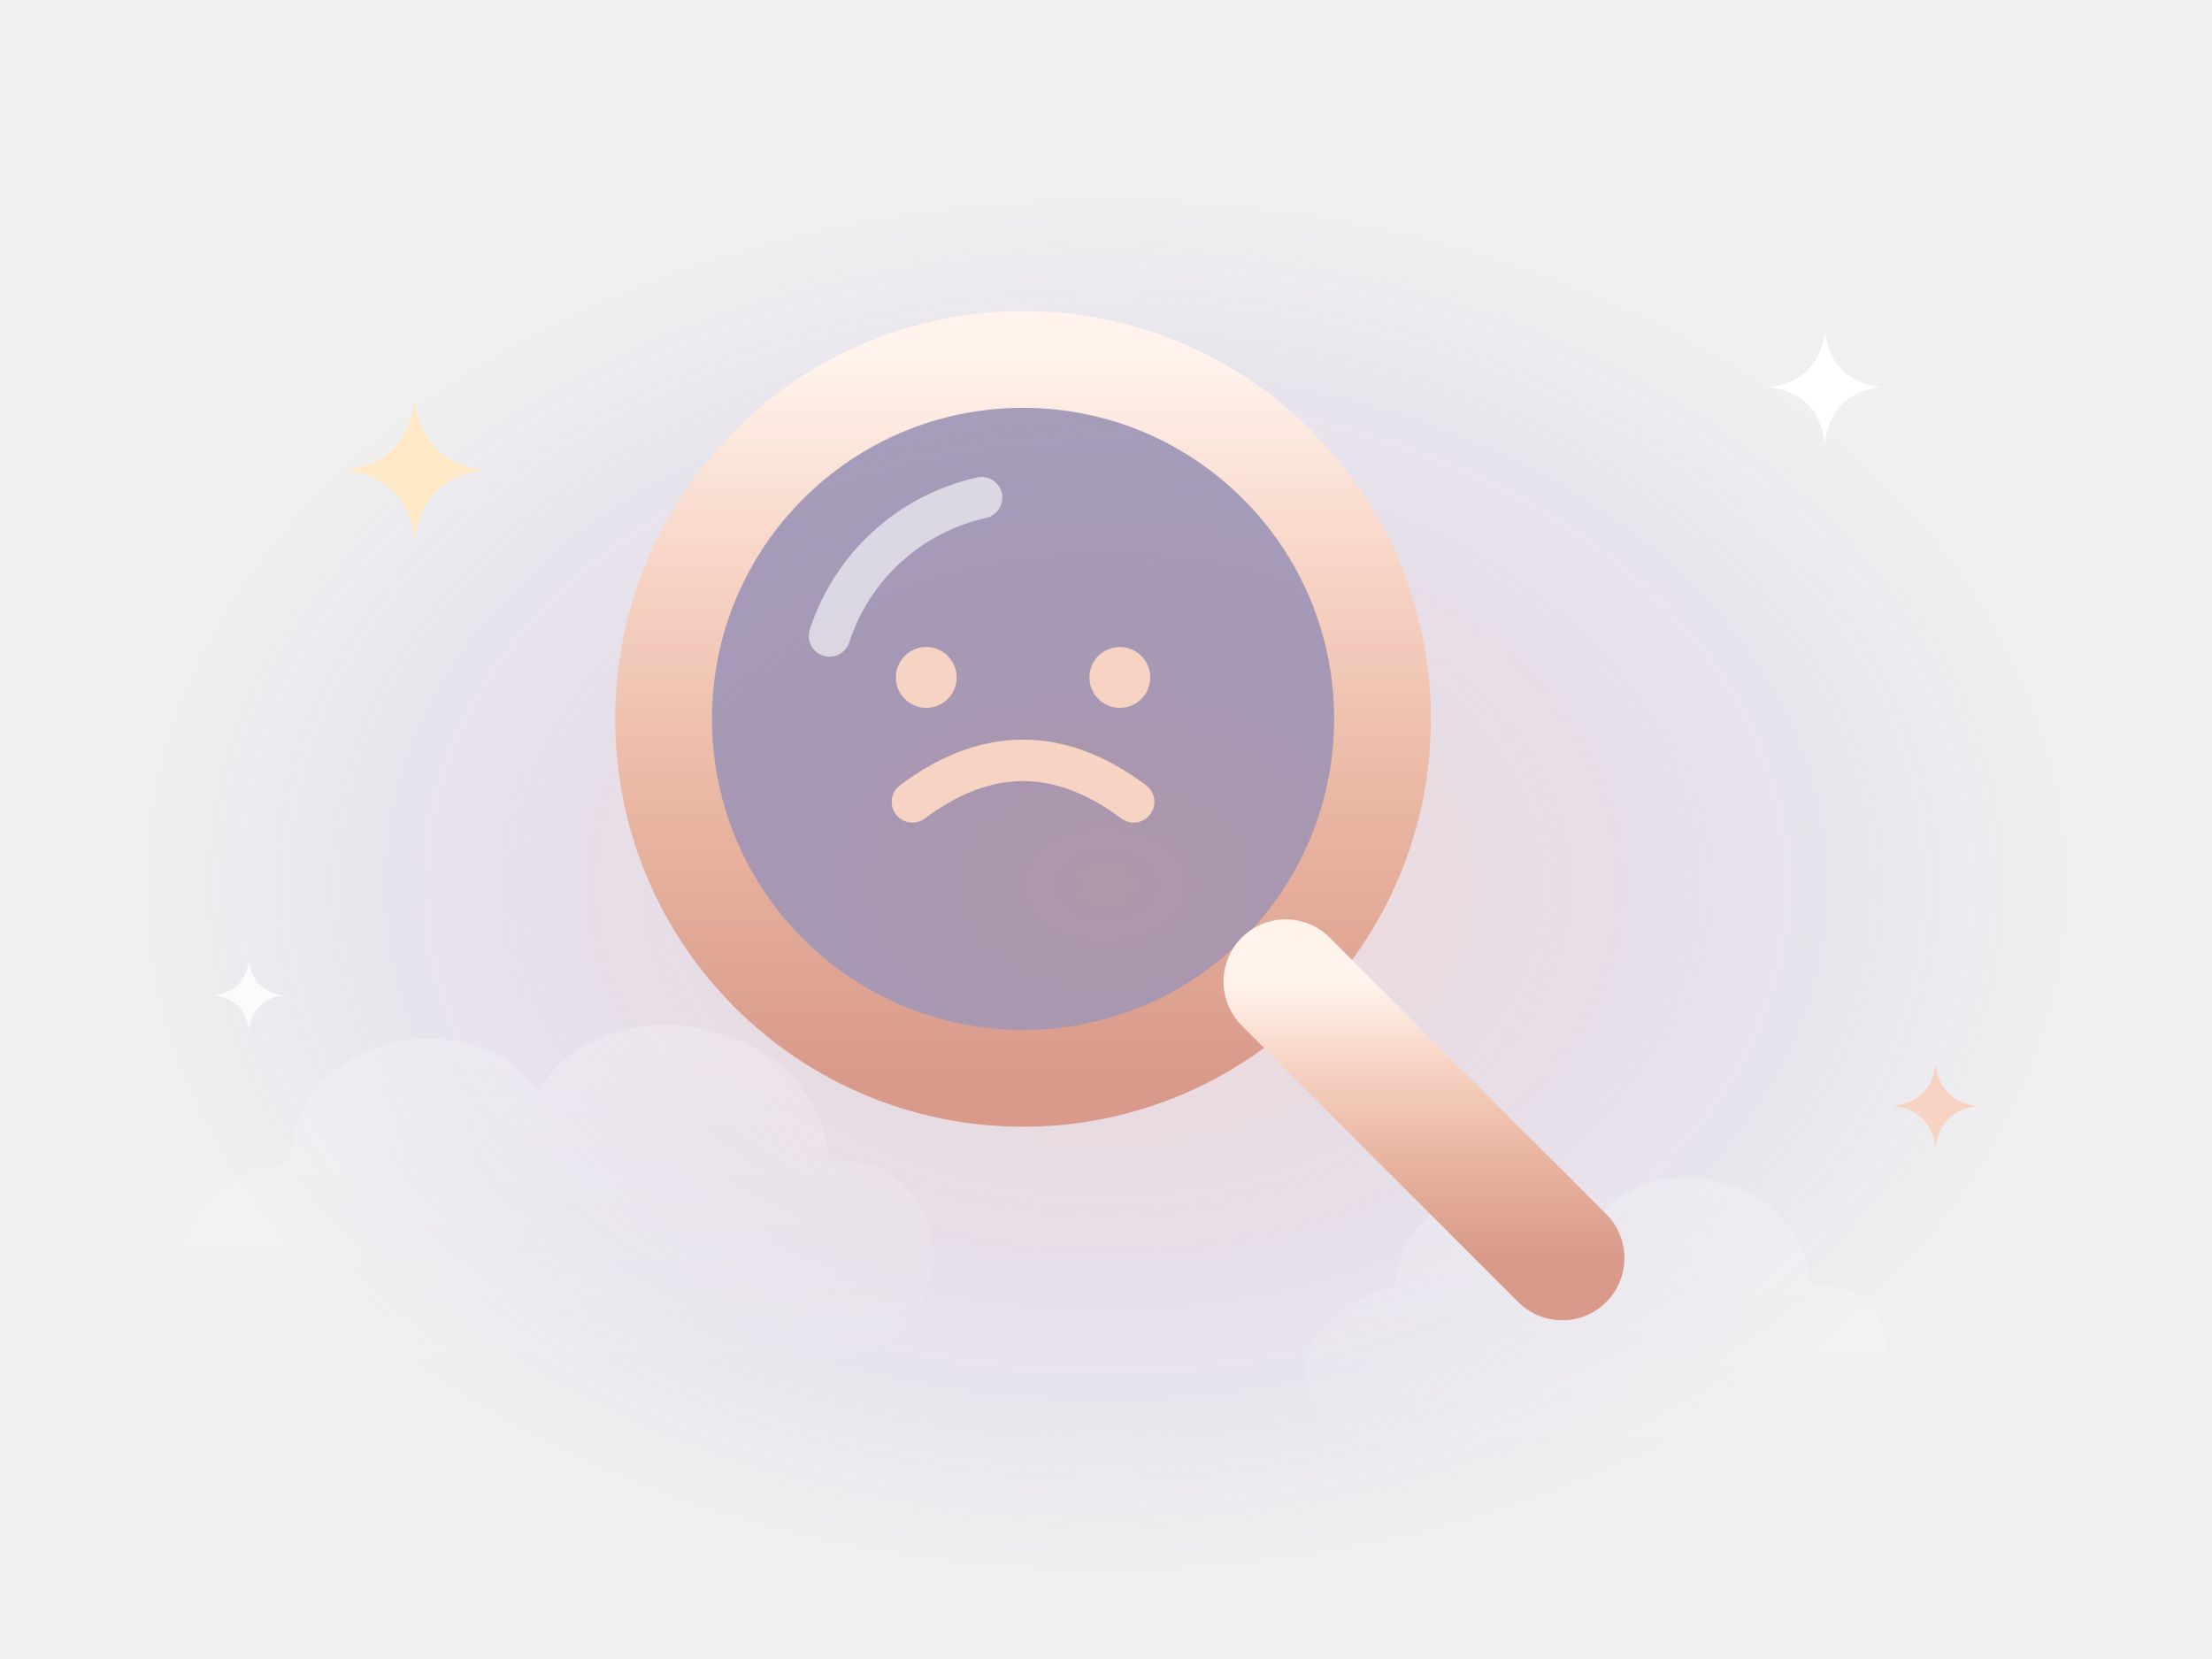
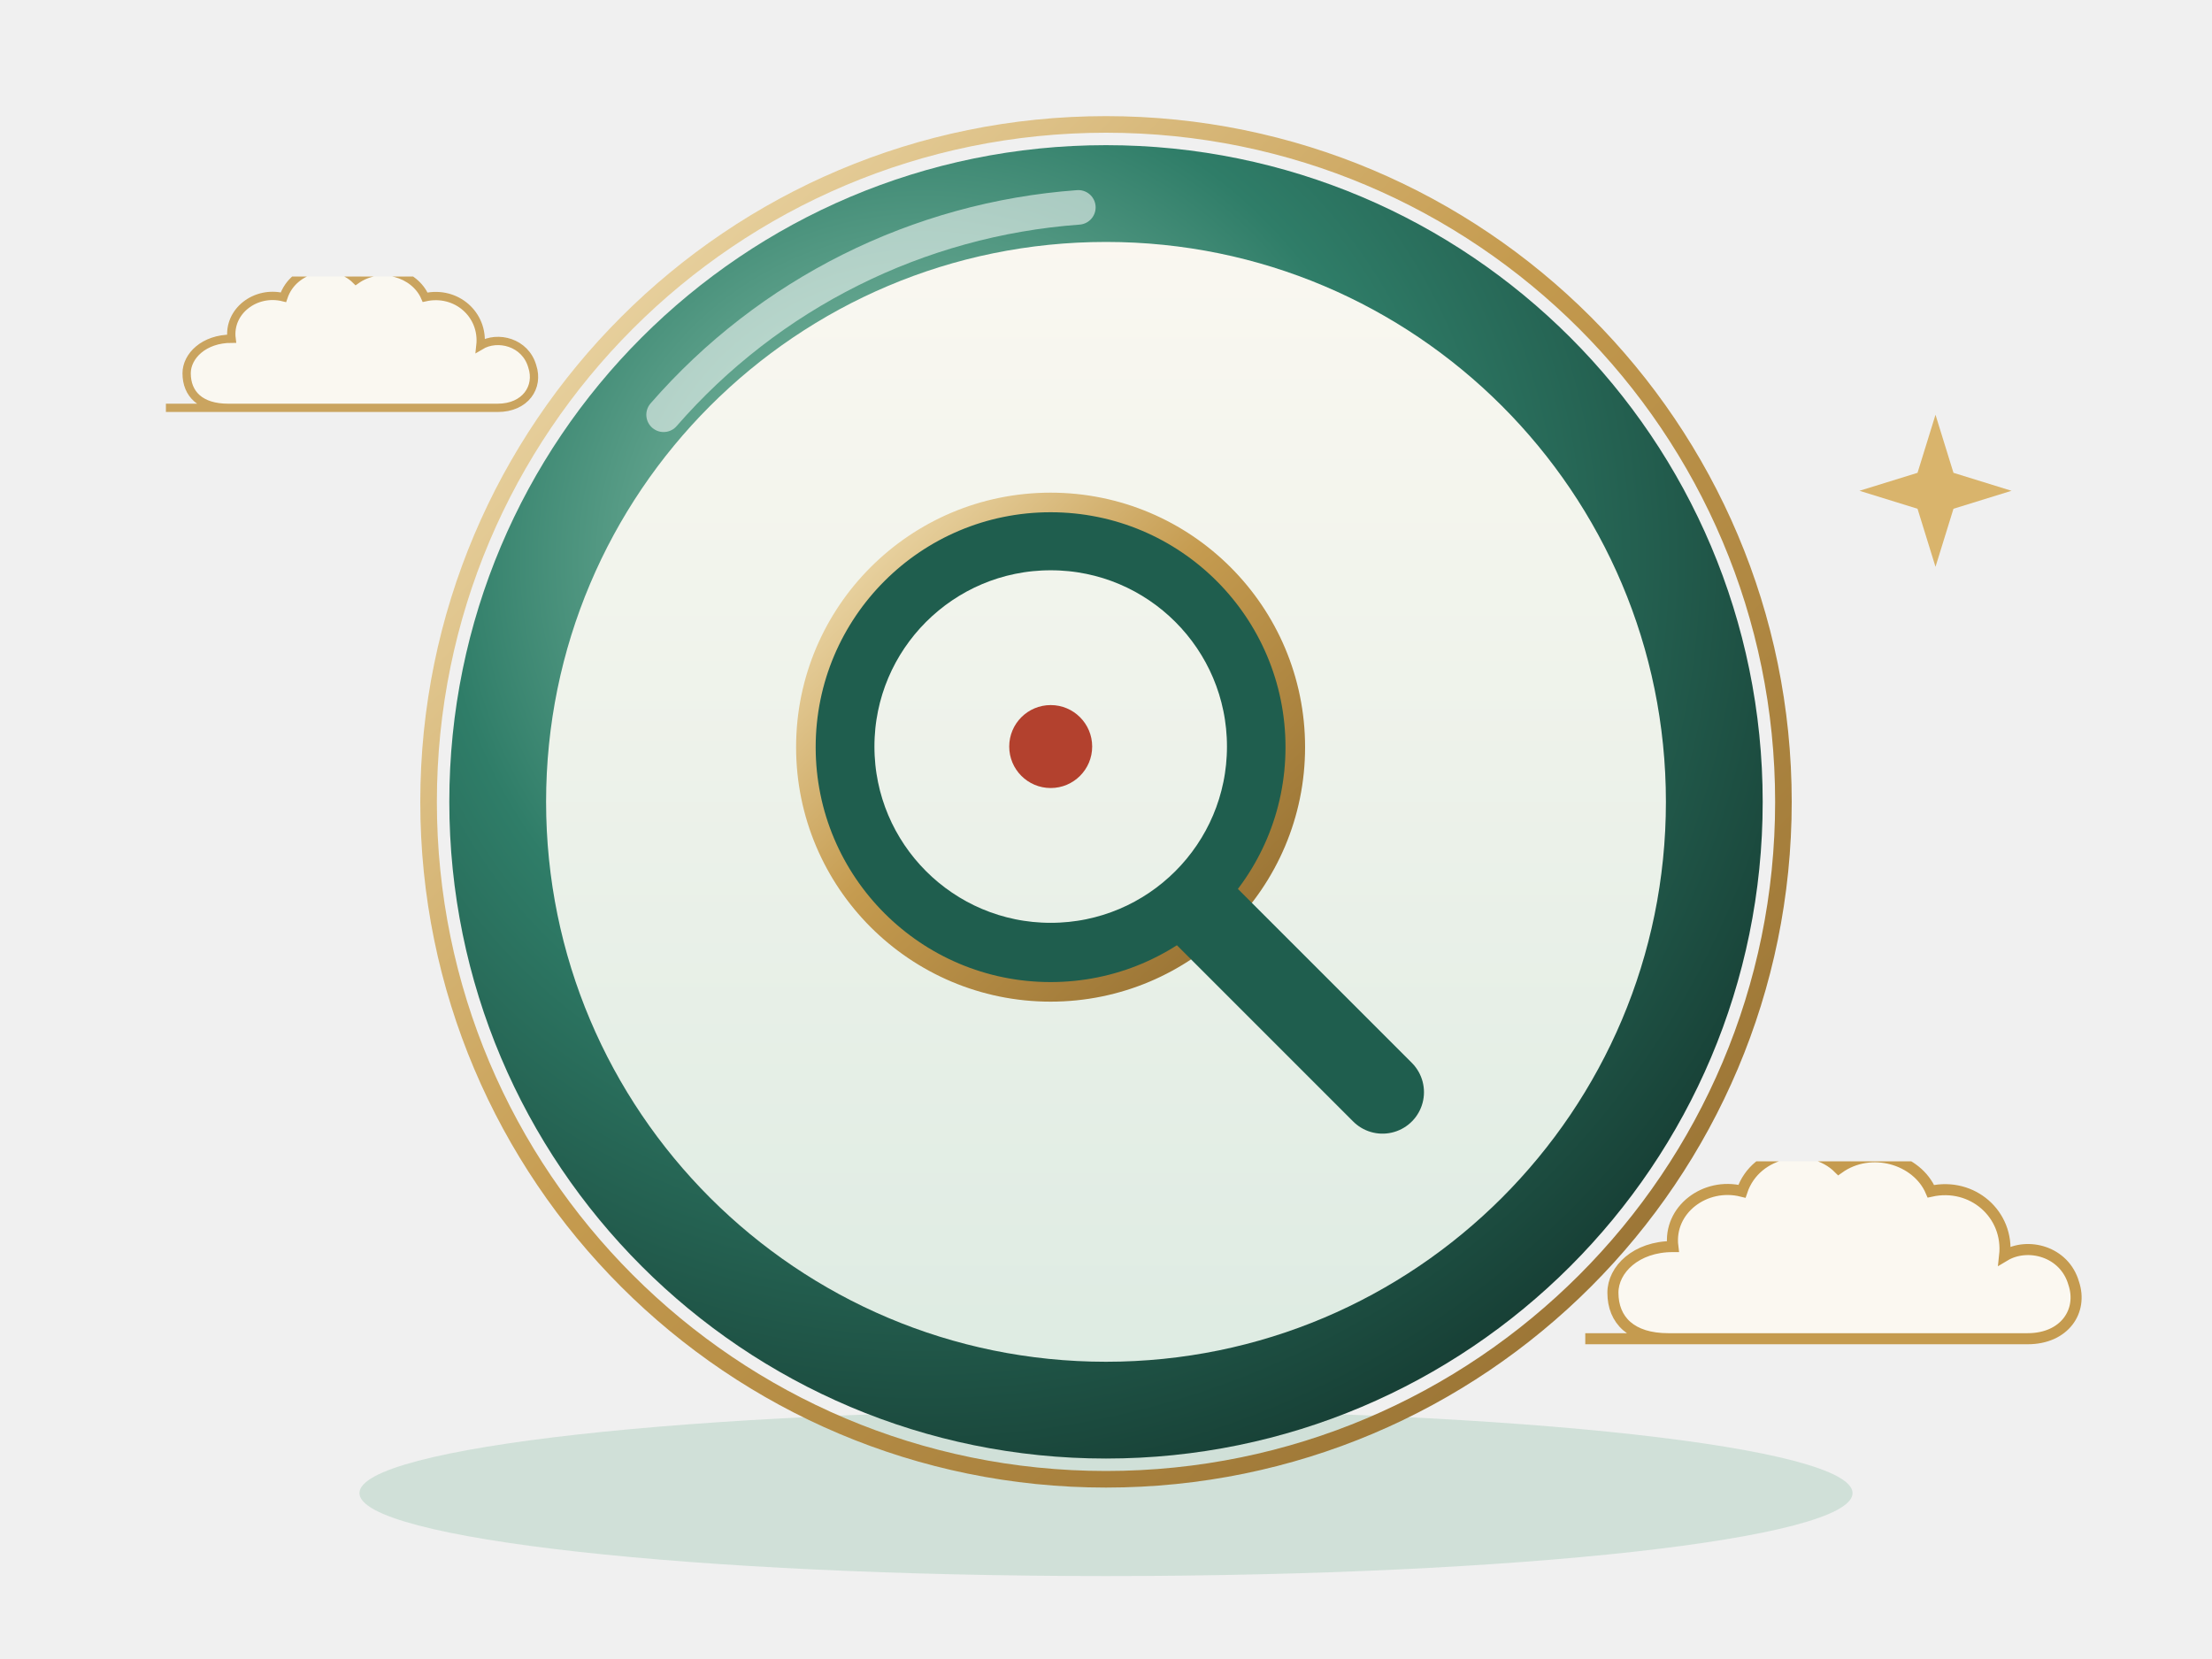
- <svg xmlns="http://www.w3.org/2000/svg" viewBox="0 0 160 120">
+ <svg xmlns="http://www.w3.org/2000/svg" viewBox="0 0 160 120" width="160" height="120">
  <defs>
-     <linearGradient id="rg" x1="0" y1="0" x2="0" y2="1">
-       <stop offset="0" stop-color="#FFF3EC" />
-       <stop offset="0.3" stop-color="#F7D3C4" />
-       <stop offset="0.65" stop-color="#E8B4A0" />
-       <stop offset="1" stop-color="#D99A8B" />
+     <linearGradient id="au" x1="0" y1="0" x2="1" y2="1">
+       <stop offset="0" stop-color="#F5E6BE" />
+       <stop offset=".45" stop-color="#C59B4F" />
+       <stop offset="1" stop-color="#8F6A2E" />
    </linearGradient>
-     <linearGradient id="cl" x1="0" y1="0" x2="0" y2="1">
-       <stop offset="0" stop-color="#fff" stop-opacity="0.22" />
-       <stop offset="1" stop-color="#fff" stop-opacity="0.04" />
+     <radialGradient id="j" cx=".35" cy=".3" r=".8">
+       <stop offset="0" stop-color="#9BD0B8" />
+       <stop offset=".5" stop-color="#2F7D68" />
+       <stop offset="1" stop-color="#173F35" />
+     </radialGradient>
+     <linearGradient id="d" x1="0" y1="0" x2="0" y2="1">
+       <stop offset="0" stop-color="#FBF8F1" />
+       <stop offset="1" stop-color="#DDEBE2" />
    </linearGradient>
-     <radialGradient id="gl" cx="0.5" cy="0.5" r="0.5">
-       <stop offset="0" stop-color="#FFB59A" stop-opacity="0.35" />
-       <stop offset="1" stop-color="#7A5BE0" stop-opacity="0" />
-     </radialGradient>
-     <path id="sp" d="M0-1Q.12-.12 1 0Q.12 .12 0 1Q-.12 .12-1 0Q-.12-.12 0-1Z" />
+     <symbol id="cl" viewBox="0 0 120 44">
+       <path d="M8 38h96c8 0 12-6 10-12-2-7-10-9-15-6 1-9-7-16-16-14-3-7-13-10-20-5-6-6-18-4-21 5-8-2-16 4-15 12-8 0-13 5-13 10 0 6 4 10 12 10z" fill="#FBF8F1" stroke="#C59B4F" stroke-width="2.4" />
+     </symbol>
  </defs>
-   <ellipse cx="80" cy="64" rx="70" ry="50" fill="url(#gl)" />
-   <path d="M20 98c-9 0-10-12 1-14 0-9 13-12 18-5 4-8 20-6 21 5 8-1 11 11 2 14z" fill="url(#cl)" />
-   <path d="M100 104c-7 0-8-9 1-11 0-7 10-9 14-4 3-6 15-5 16 4 6-1 8 8 1 11z" fill="url(#cl)" />
-   <use href="#sp" transform="translate(30 34) scale(5)" fill="#FFE9C7" />
-   <use href="#sp" transform="translate(132 28) scale(4)" fill="#fff" />
-   <use href="#sp" transform="translate(140 80) scale(3)" fill="#F7D3C4" />
-   <use href="#sp" transform="translate(18 72) scale(2.500)" fill="#fff" opacity=".8" />
-   <circle cx="74" cy="52" r="26" fill="#2B1B5E" fill-opacity=".35" stroke="url(#rg)" stroke-width="7" />
-   <path d="M93 71l20 20" stroke="url(#rg)" stroke-width="9" stroke-linecap="round" />
-   <path d="M60 46a15 15 0 0 1 11-10" fill="none" stroke="#fff" stroke-opacity=".6" stroke-width="3" stroke-linecap="round" />
-   <path d="M66 58q8-6 16 0" fill="none" stroke="#F7D3C4" stroke-width="3" stroke-linecap="round" />
-   <circle cx="67" cy="49" r="2.200" fill="#F7D3C4" />
-   <circle cx="81" cy="49" r="2.200" fill="#F7D3C4" />
+   <ellipse cx="80" cy="108" rx="54" ry="6" fill="#A9CDBB" opacity=".45" />
+   <circle cx="80" cy="58" r="44" fill="url(#d)" />
+   <circle cx="80" cy="58" r="44" fill="none" stroke="url(#j)" stroke-width="7" />
+   <circle cx="80" cy="58" r="49" fill="none" stroke="url(#au)" stroke-width="1.2" />
+   <path d="M48 30a44 44 0 0 1 30-15" stroke="#fff" stroke-opacity=".55" stroke-width="2.5" stroke-linecap="round" fill="none" />
+   <g fill="none" stroke-linecap="round">
+     <circle cx="76" cy="54" r="15" stroke="#1F5E4E" stroke-width="4.5" />
+     <circle cx="76" cy="54" r="15" stroke="url(#au)" stroke-width="1.2" transform="scale(1.18) translate(-11.6 -8.2)" />
+     <path d="M87 66l13 13" stroke="#1F5E4E" stroke-width="6" />
+   </g>
+   <circle cx="76" cy="54" r="3" fill="#B3412E" />
+   <use href="#cl" x="112" y="84" width="40" height="15" />
+   <use href="#cl" x="10" y="20" width="30" height="11" opacity=".9" />
+   <path d="M140 30l1.3 4.2 4.2 1.3-4.2 1.3-1.3 4.2-1.3-4.2-4.2-1.3 4.2-1.3z" fill="#D9B46C" />
</svg>
